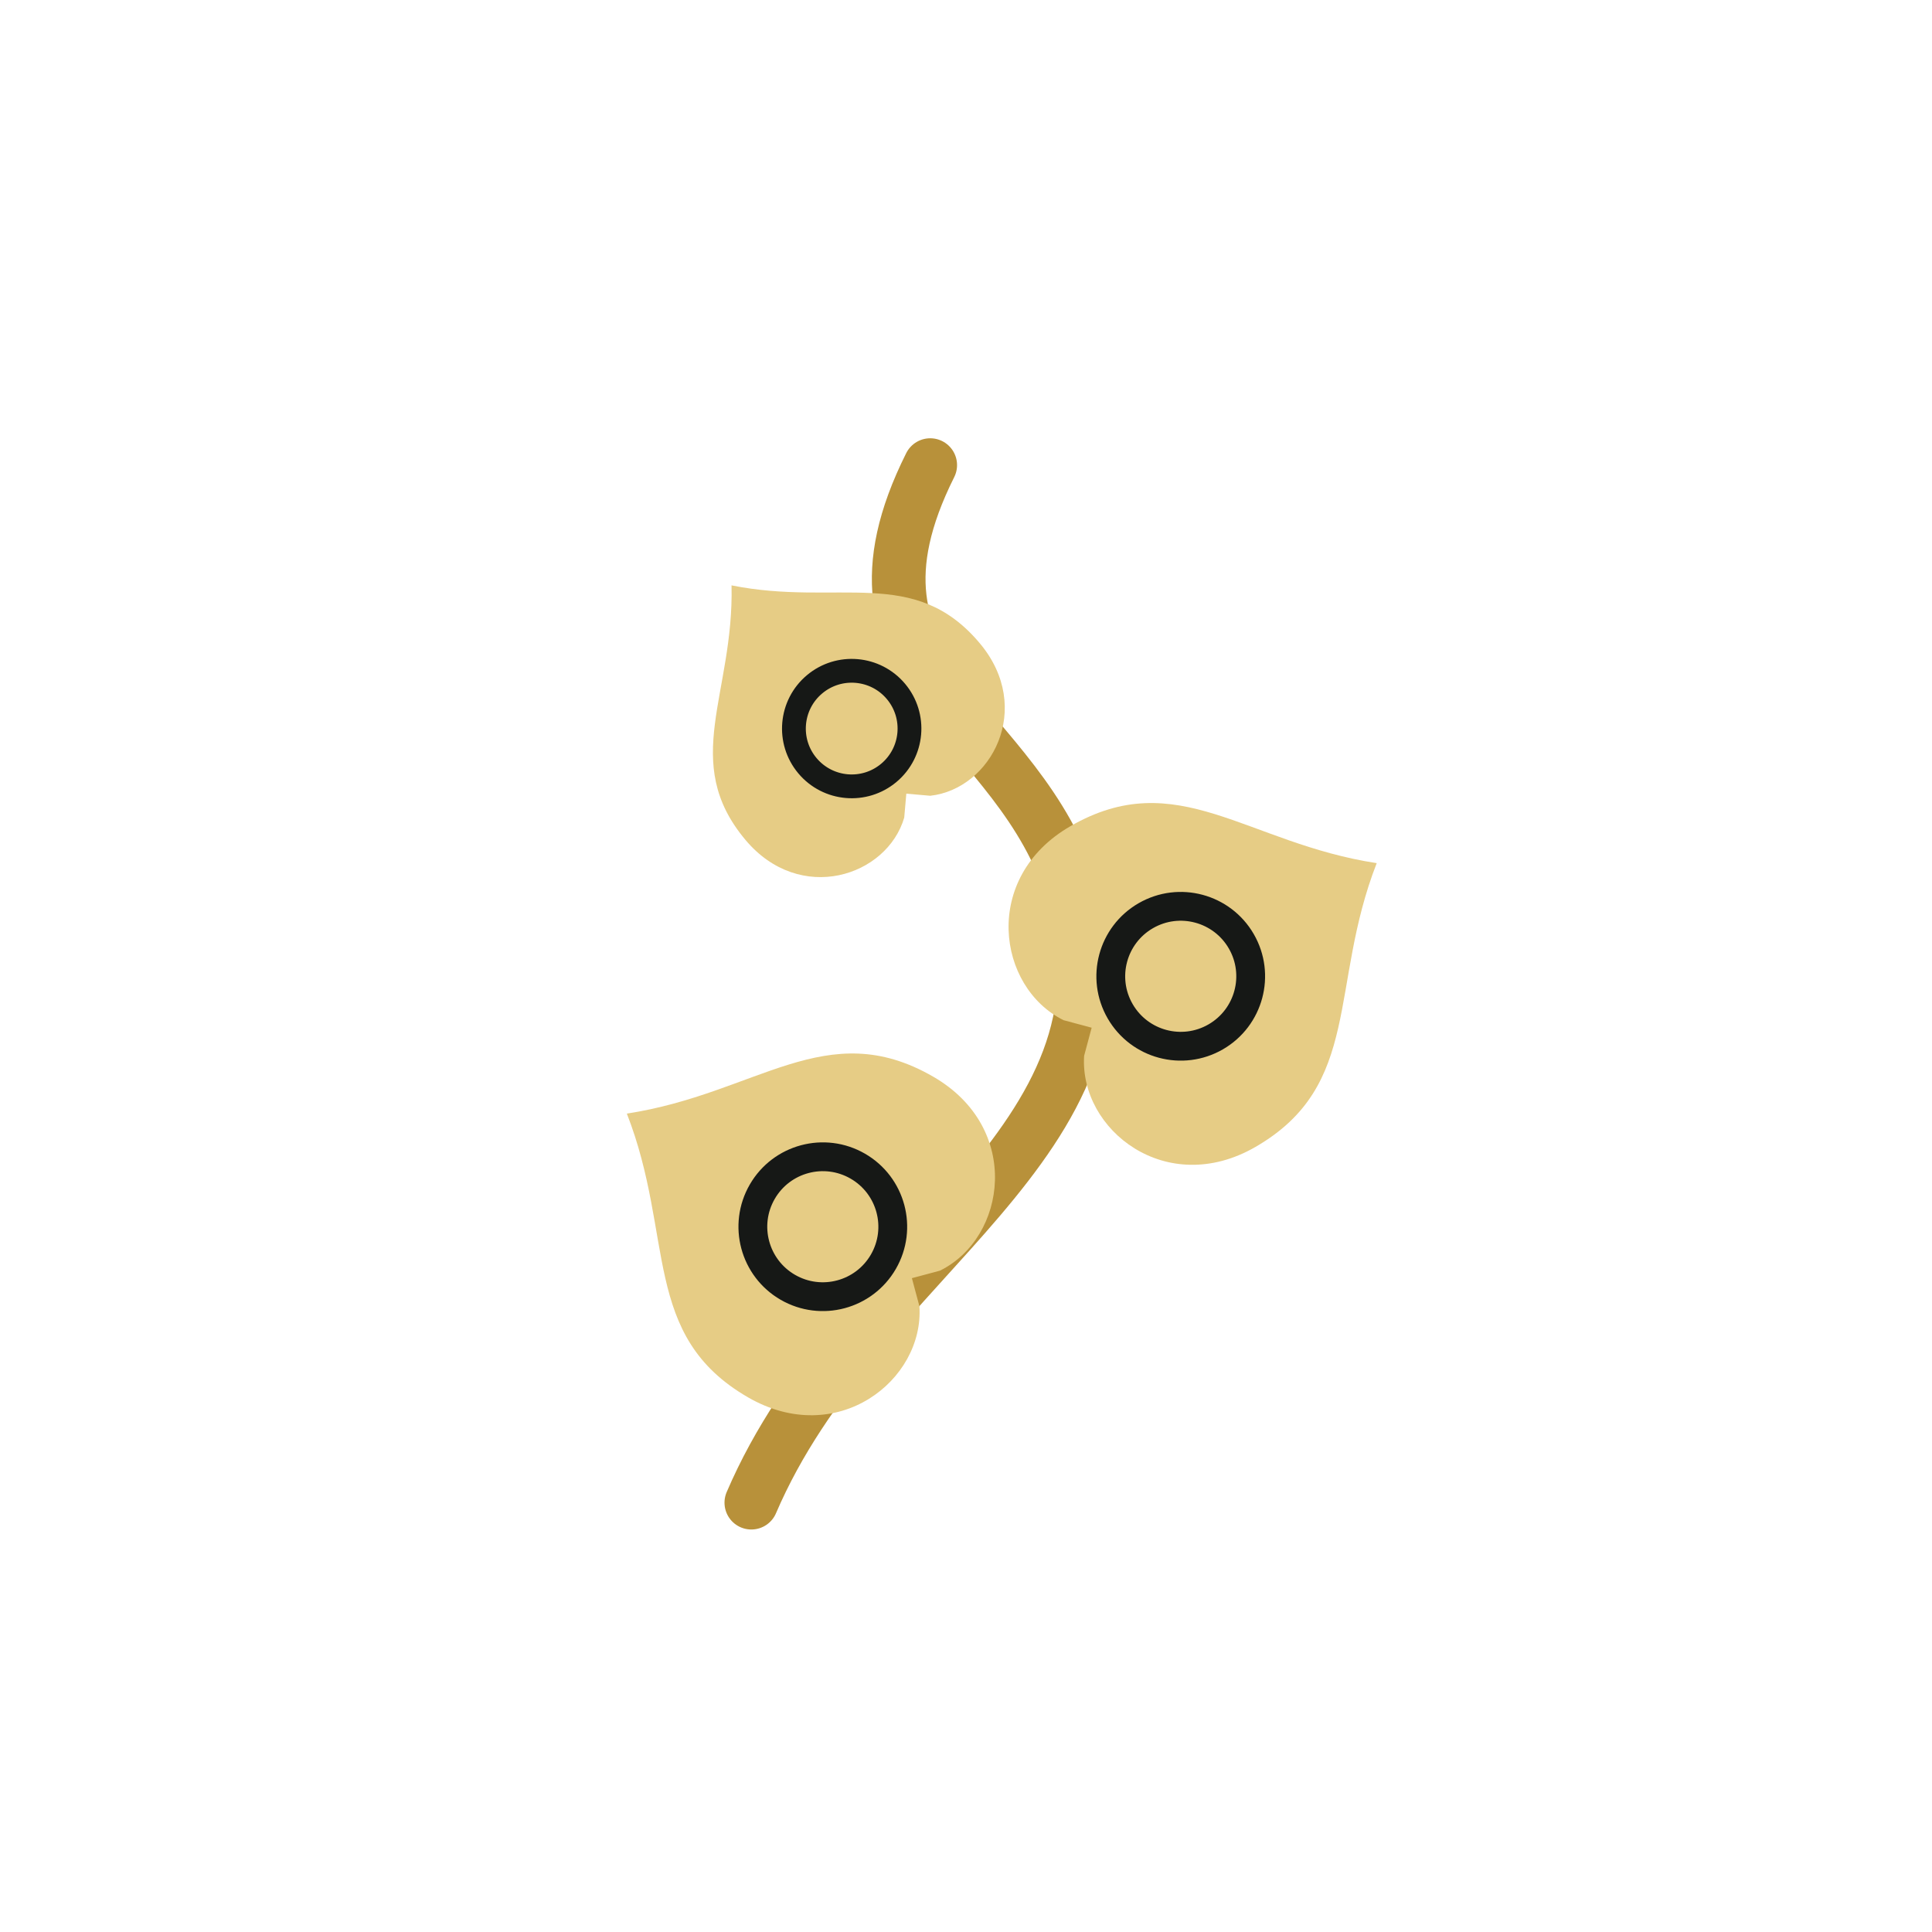
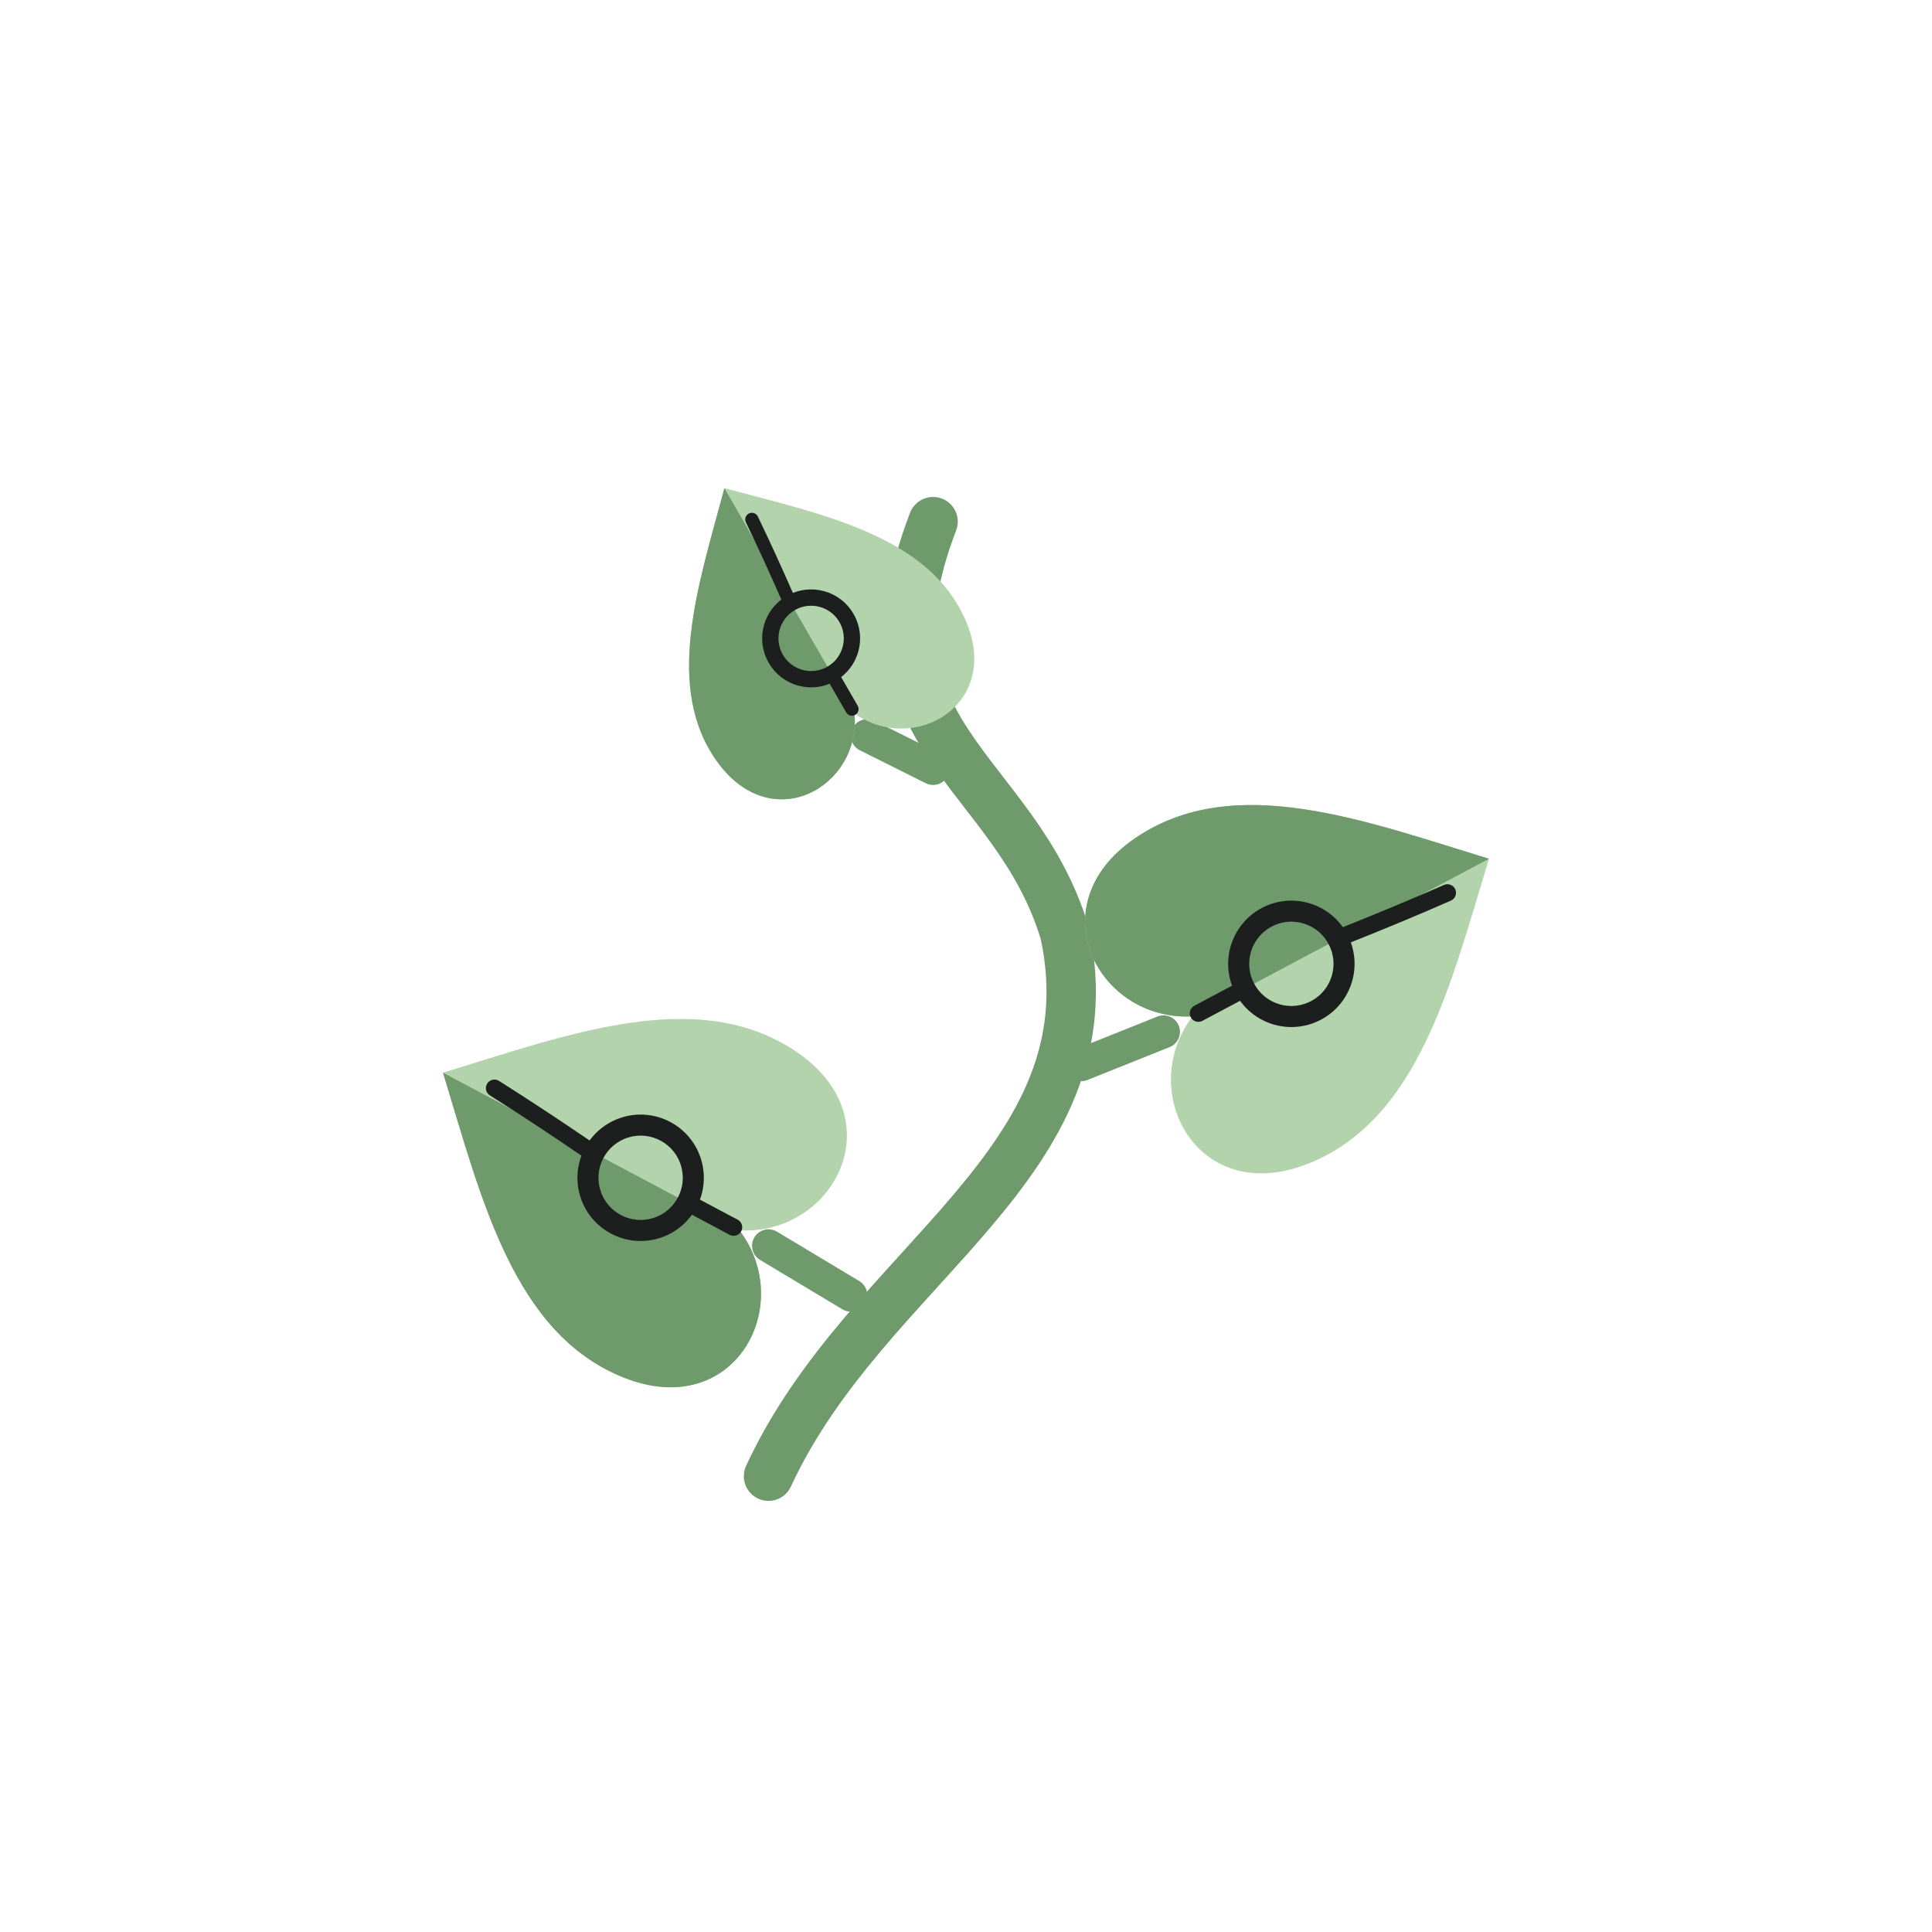
<svg xmlns="http://www.w3.org/2000/svg" width="108" height="108" viewBox="0 0 108 108">
-   <path d="M42 84 C48 70 64 64 60 50 C57 40 46 38 52 26" fill="none" stroke="#B8913A" stroke-width="3" stroke-linecap="round" />
-   <g transform="translate(45 68) rotate(-60) scale(1.15)">
-     <path d="M0 -10 C4 -5 9 -4 9 2 C9 7 4 9 1 7 L0 6 L-1 7 C-4 9 -9 7 -9 2 C-9 -4 -4 -5 0 -10 Z" fill="#E6CC85" />
-     <circle cx="0" cy="1" r="3.4" fill="none" stroke="#161816" stroke-width="1.4" />
-   </g>
-   <g transform="translate(67 54) rotate(60) scale(1.15)">
-     <path d="M0 -10 C4 -5 9 -4 9 2 C9 7 4 9 1 7 L0 6 L-1 7 C-4 9 -9 7 -9 2 C-9 -4 -4 -5 0 -10 Z" fill="#E6CC85" />
-     <circle cx="0" cy="1" r="3.4" fill="none" stroke="#161816" stroke-width="1.4" />
-   </g>
-   <g transform="translate(47 40) rotate(-40) scale(0.95)">
-     <path d="M0 -10 C4 -5 9 -4 9 2 C9 7 4 9 1 7 L0 6 L-1 7 C-4 9 -9 7 -9 2 C-9 -4 -4 -5 0 -10 Z" fill="#E6CC85" />
-     <circle cx="0" cy="1" r="3.4" fill="none" stroke="#161816" stroke-width="1.4" />
+   <g transform="translate(54 54) scale(0.92) translate(-54 -54)">
+     <path d="M42 85 C48 72 63 66 60 52 C57 42 47 40 52 27" fill="none" stroke="#6F9A6C" stroke-width="3" stroke-linecap="round" />
+     <path d="M47 74 L42 71" fill="none" stroke="#6F9A6C" stroke-width="2" stroke-linecap="round" />
+     <g transform="translate(42 71) rotate(-62) scale(0.8)">
+       <path d="M0 -2.5 C-3 4 -13 4 -14 -5 C-15 -14 -7 -21 0 -28 C7 -21 15 -14 14 -5 C13 4 3 4 0 -2.5 Z" fill="#B3D3AC" />
+       <path d="M0 -2.5 C-3 4 -13 4 -14 -5 C-15 -14 -7 -21 0 -28 Z" fill="#6F9A6C" />
+       <circle cx="0" cy="-11" r="4" fill="none" stroke="#1D1F1E" stroke-width="1.6" />
+       <path d="M0 -3 V-6.5 M0 -15.5 Q0.5 -20 0.8 -24" fill="none" stroke="#1D1F1E" stroke-width="1.3" stroke-linecap="round" />
+     </g>
+     <path d="M61 60 L66 58" fill="none" stroke="#6F9A6C" stroke-width="2" stroke-linecap="round" />
+     <g transform="translate(66 58) rotate(62) scale(0.8)">
+       <path d="M0 -2.5 C-3 4 -13 4 -14 -5 C-15 -14 -7 -21 0 -28 C7 -21 15 -14 14 -5 C13 4 3 4 0 -2.5 Z" fill="#B3D3AC" />
+       <path d="M0 -2.5 C-3 4 -13 4 -14 -5 C-15 -14 -7 -21 0 -28 Z" fill="#6F9A6C" />
+       <circle cx="0" cy="-11" r="4" fill="none" stroke="#1D1F1E" stroke-width="1.6" />
+       <path d="M0 -3 V-6.5 M0 -15.5 Q0.5 -20 0.8 -24" fill="none" stroke="#1D1F1E" stroke-width="1.3" stroke-linecap="round" />
+     </g>
+     <path d="M52 42 L48 40" fill="none" stroke="#6F9A6C" stroke-width="2" stroke-linecap="round" />
+     <g transform="translate(48 40) rotate(-30) scale(0.62)">
+       <path d="M0 -2.5 C-3 4 -13 4 -14 -5 C-15 -14 -7 -21 0 -28 C7 -21 15 -14 14 -5 C13 4 3 4 0 -2.5 Z" fill="#B3D3AC" />
+       <path d="M0 -2.5 C-3 4 -13 4 -14 -5 C-15 -14 -7 -21 0 -28 Z" fill="#6F9A6C" />
+       <circle cx="0" cy="-11" r="4" fill="none" stroke="#1D1F1E" stroke-width="1.6" />
+       <path d="M0 -3 V-6.5 M0 -15.5 Q0.5 -20 0.8 -24" fill="none" stroke="#1D1F1E" stroke-width="1.3" stroke-linecap="round" />
+     </g>
  </g>
</svg>
